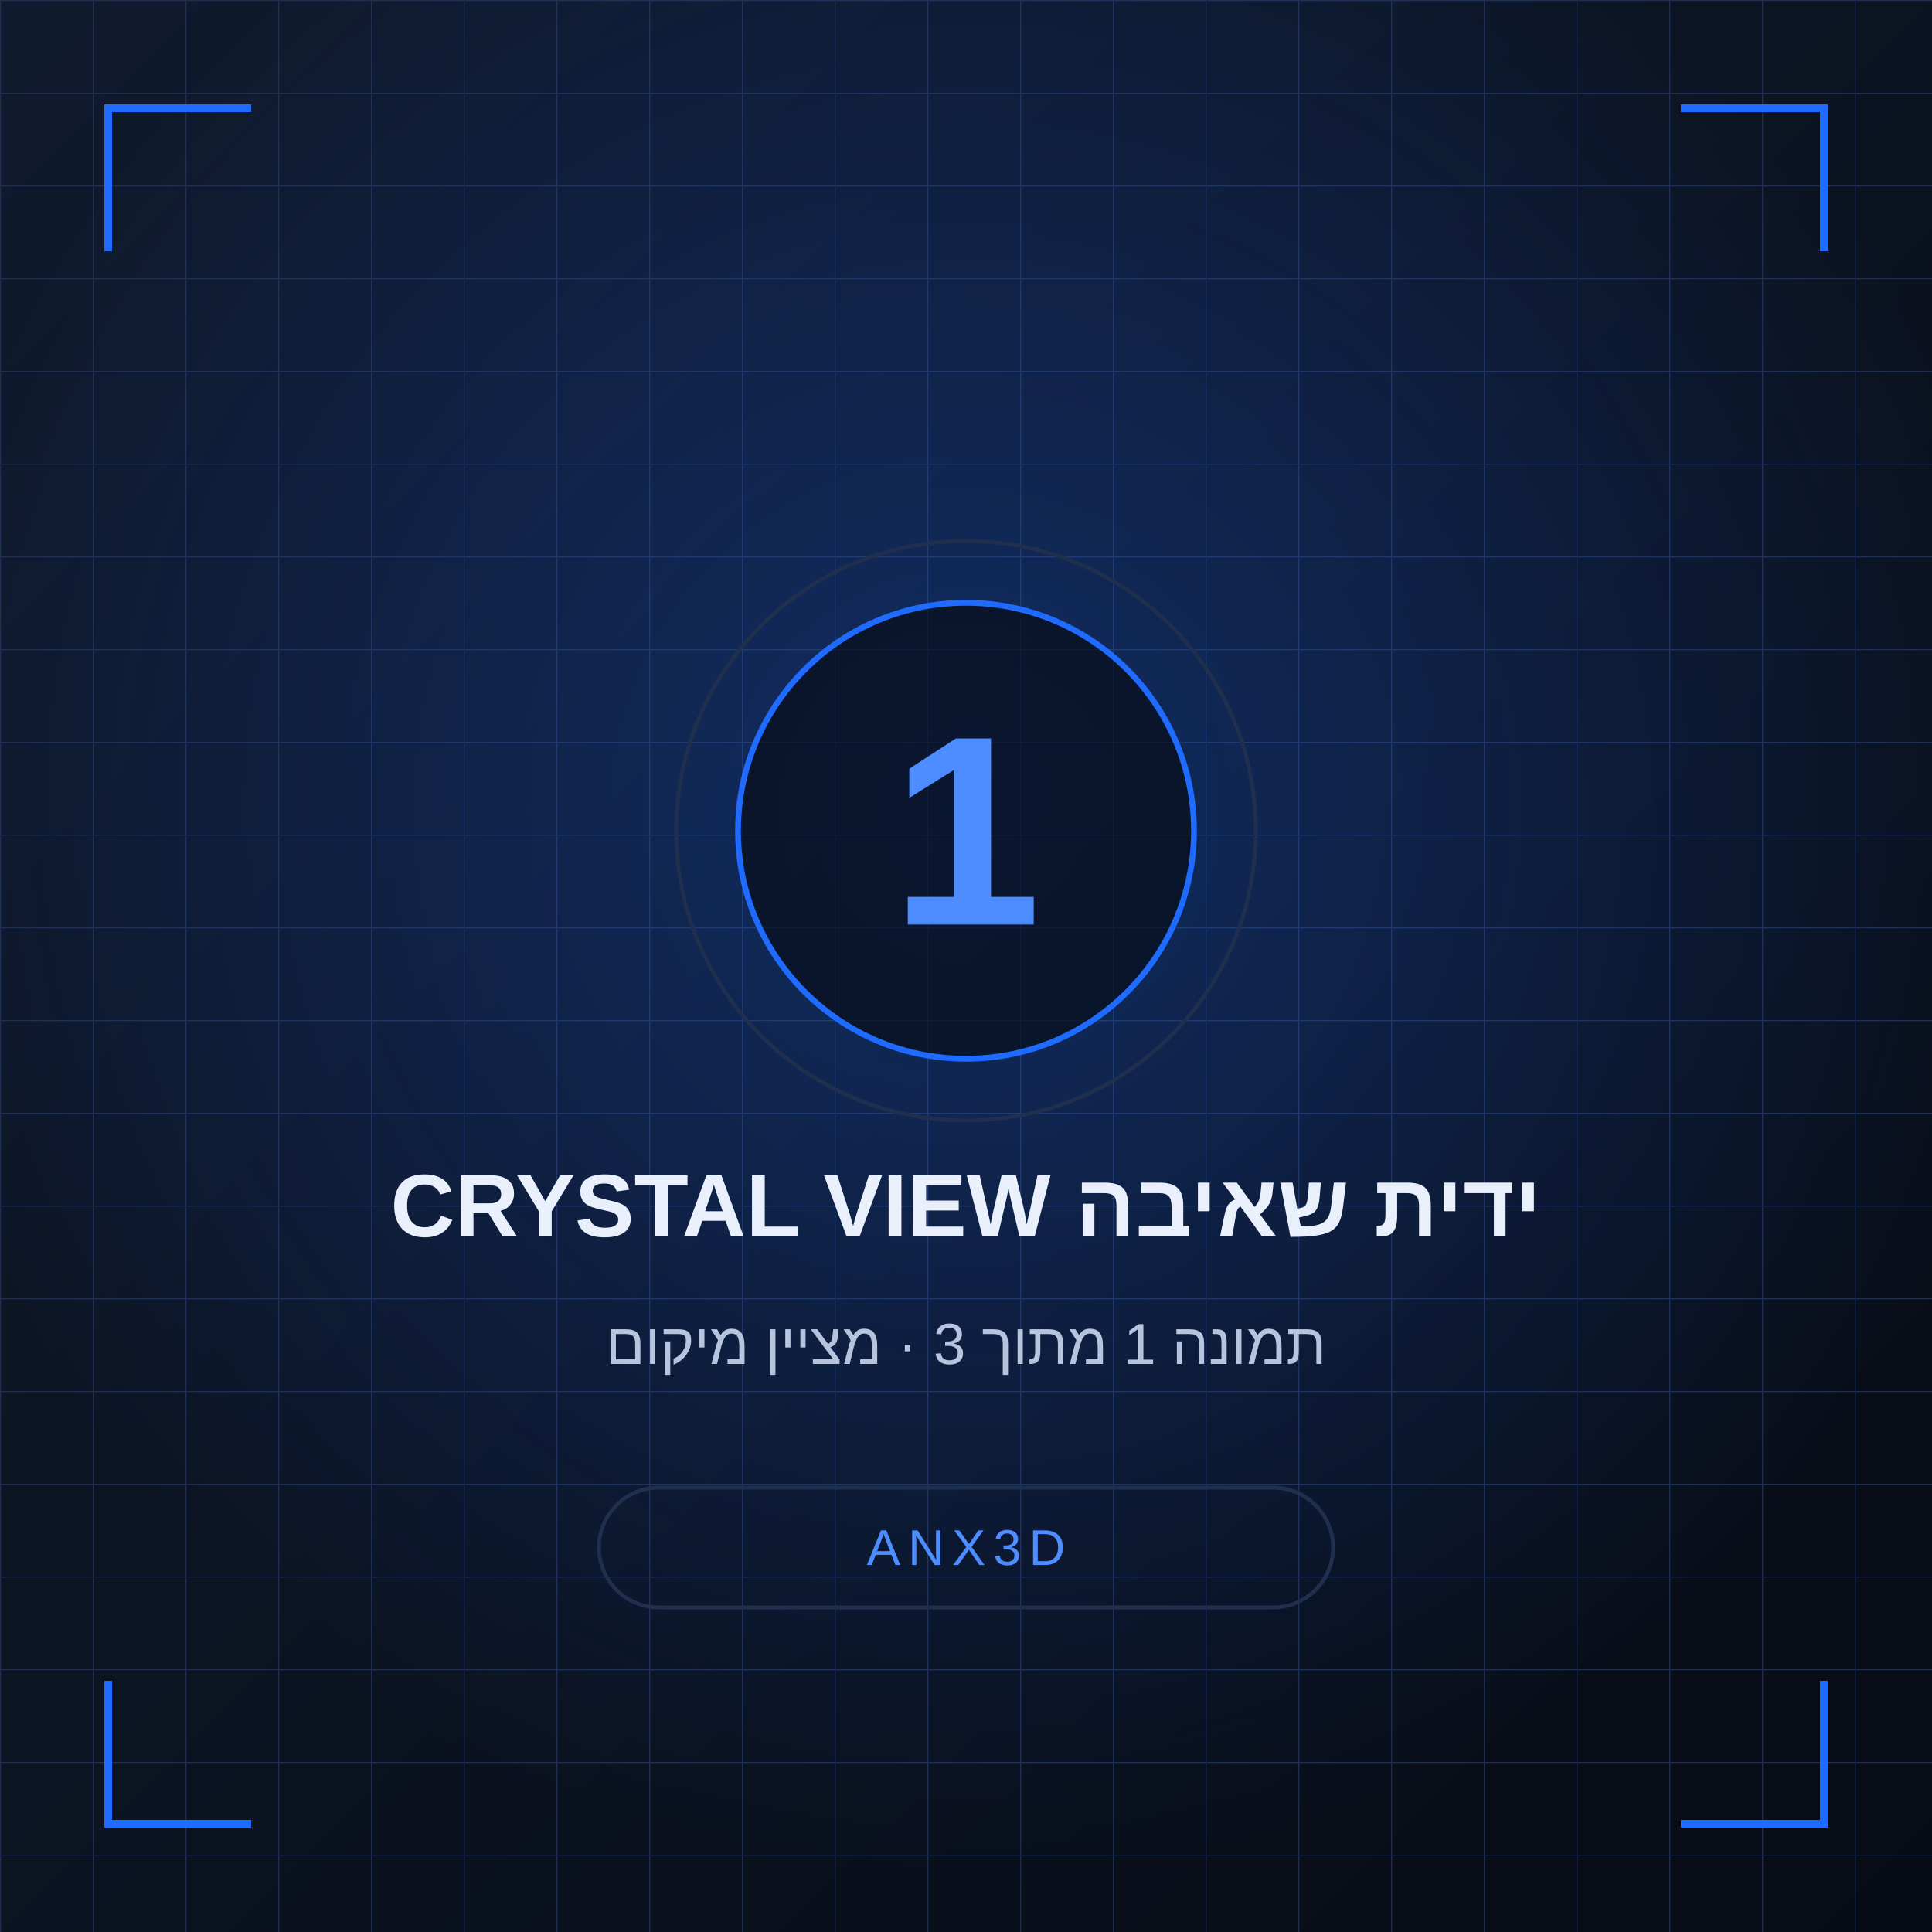
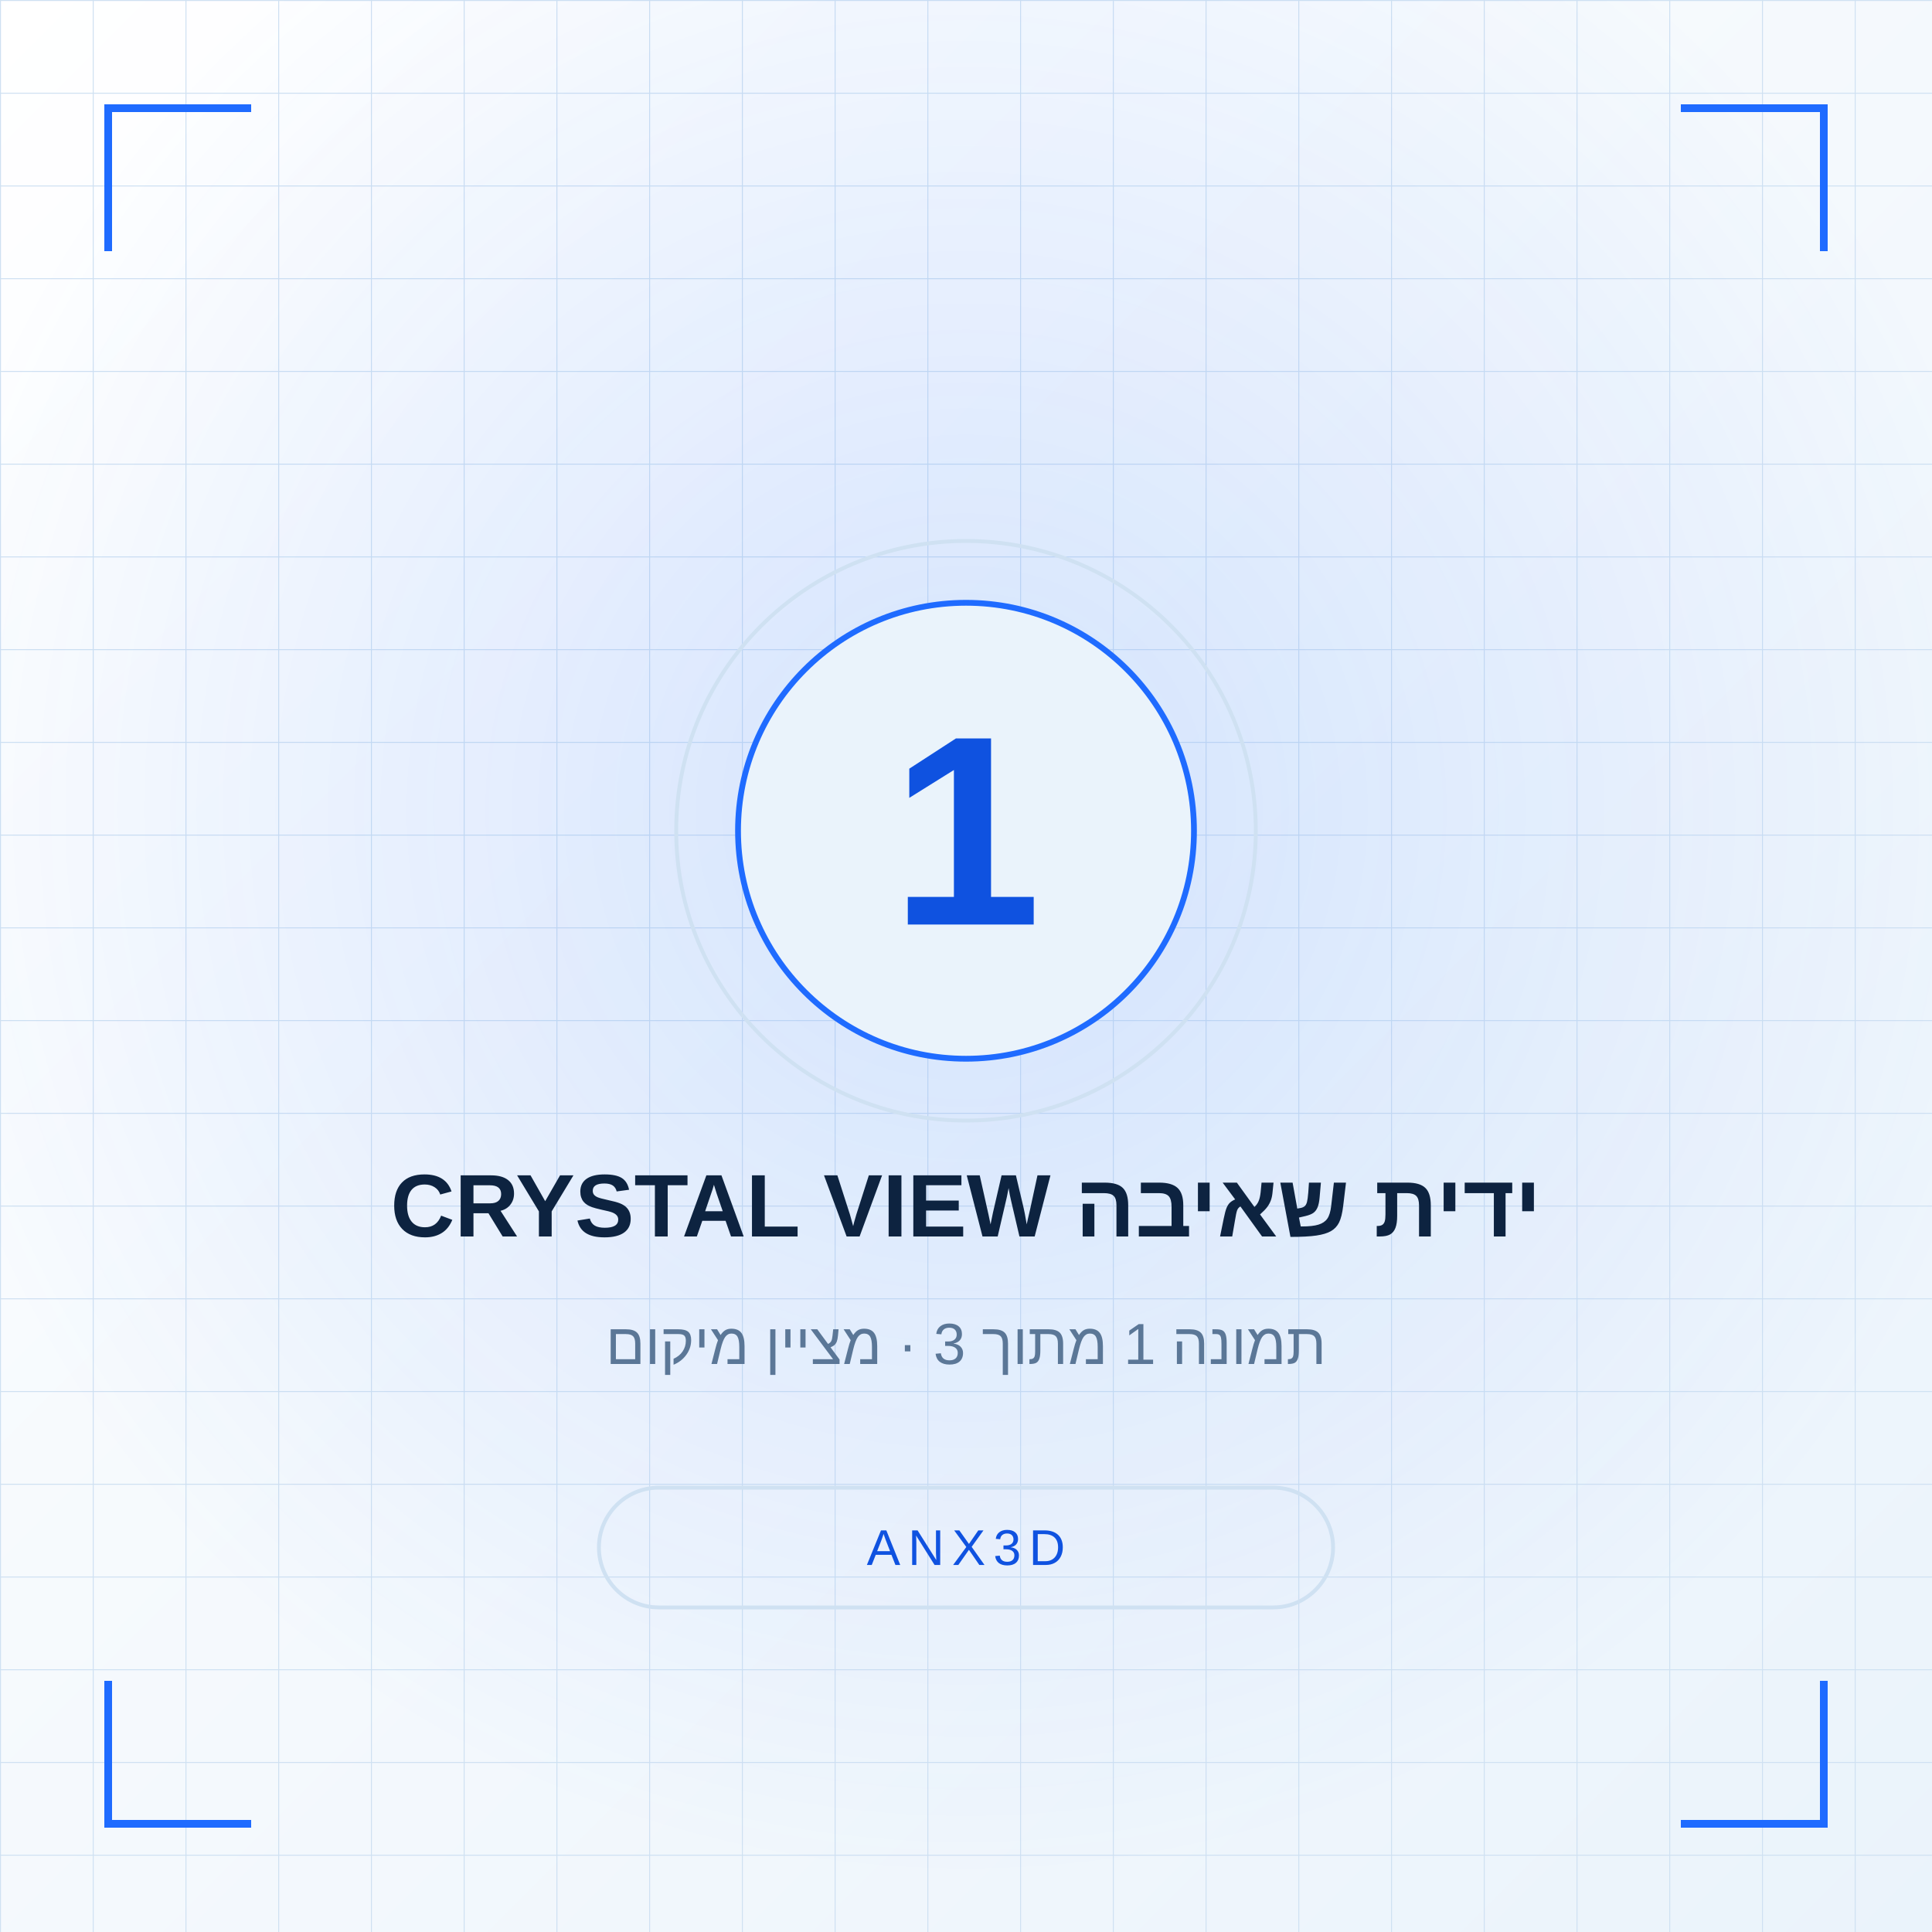
<svg xmlns="http://www.w3.org/2000/svg" width="1000" height="1000" viewBox="0 0 1000 1000" role="img" aria-label="ידית שאיבה CRYSTAL VIEW — תמונה 1 מתוך 3 (מציין מיקום)">
  <defs>
    <linearGradient id="bg" x1="0" y1="0" x2="1" y2="1">
-       <stop offset="0%" stop-color="#101a2e" />
-       <stop offset="100%" stop-color="#070b14" />
+       <stop offset="0%" stop-color="#ffffff" />
+       <stop offset="100%" stop-color="#eaf3fb" />
    </linearGradient>
    <pattern id="grid" width="48" height="48" patternUnits="userSpaceOnUse">
-       <path d="M48 0H0V48" fill="none" stroke="#1f2f4d" stroke-width="1" />
+       <path d="M48 0H0V48" fill="none" stroke="#cfe1f2" stroke-width="1" />
    </pattern>
    <radialGradient id="glow" cx="50%" cy="42%" r="55%">
-       <stop offset="0%" stop-color="#1f6bff" stop-opacity="0.30" />
+       <stop offset="0%" stop-color="#1f6bff" stop-opacity="0.16" />
      <stop offset="100%" stop-color="#1f6bff" stop-opacity="0" />
    </radialGradient>
  </defs>
  <rect width="1000" height="1000" fill="url(#bg)" />
  <rect width="1000" height="1000" fill="url(#grid)" />
  <rect width="1000" height="1000" fill="url(#glow)" />
  <path d="M56 128V56h72" fill="none" stroke="#1f6bff" stroke-width="4" stroke-linecap="square" />
  <path d="M872 56h72v72" fill="none" stroke="#1f6bff" stroke-width="4" stroke-linecap="square" />
  <path d="M944 872v72h-72" fill="none" stroke="#1f6bff" stroke-width="4" stroke-linecap="square" />
  <path d="M128 944H56v-72" fill="none" stroke="#1f6bff" stroke-width="4" stroke-linecap="square" />
-   <circle cx="500" cy="430" r="150" fill="none" stroke="#1f2f4d" stroke-width="2" />
-   <circle cx="500" cy="430" r="118" fill="#070b14" fill-opacity="0.65" stroke="#1f6bff" stroke-width="3" />
-   <text x="500" y="430" text-anchor="middle" dominant-baseline="central" font-family="Heebo, Arial, sans-serif" font-size="140" font-weight="700" fill="#4d8dff">1</text>
-   <text x="500" y="640" text-anchor="middle" direction="rtl" font-family="Heebo, Arial, sans-serif" font-size="46" font-weight="700" fill="#eaf0fb">ידית שאיבה CRYSTAL VIEW</text>
-   <text x="500" y="706" text-anchor="middle" direction="rtl" font-family="Heebo, Arial, sans-serif" font-size="30" fill="#b6c4dd">תמונה 1 מתוך 3 · מציין מיקום</text>
-   <rect x="310" y="770" width="380" height="62" rx="31" fill="none" stroke="#1f2f4d" stroke-width="2" />
-   <text x="500" y="801" text-anchor="middle" dominant-baseline="central" font-family="Heebo, Arial, sans-serif" font-size="26" letter-spacing="4" fill="#4d8dff">ANX3D</text>
+   <circle cx="500" cy="430" r="150" fill="none" stroke="#cfe1f2" stroke-width="2" />
+   <circle cx="500" cy="430" r="118" fill="#eaf3fb" stroke="#1f6bff" stroke-width="3" />
+   <text x="500" y="430" text-anchor="middle" dominant-baseline="central" font-family="Heebo, Arial, sans-serif" font-size="140" font-weight="700" fill="#0f52e0">1</text>
+   <text x="500" y="640" text-anchor="middle" direction="rtl" font-family="Heebo, Arial, sans-serif" font-size="46" font-weight="700" fill="#0d2340">ידית שאיבה CRYSTAL VIEW</text>
+   <text x="500" y="706" text-anchor="middle" direction="rtl" font-family="Heebo, Arial, sans-serif" font-size="30" fill="#5b7797">תמונה 1 מתוך 3 · מציין מיקום</text>
+   <rect x="310" y="770" width="380" height="62" rx="31" fill="none" stroke="#cfe1f2" stroke-width="2" />
+   <text x="500" y="801" text-anchor="middle" dominant-baseline="central" font-family="Heebo, Arial, sans-serif" font-size="26" letter-spacing="4" fill="#0f52e0">ANX3D</text>
</svg>
